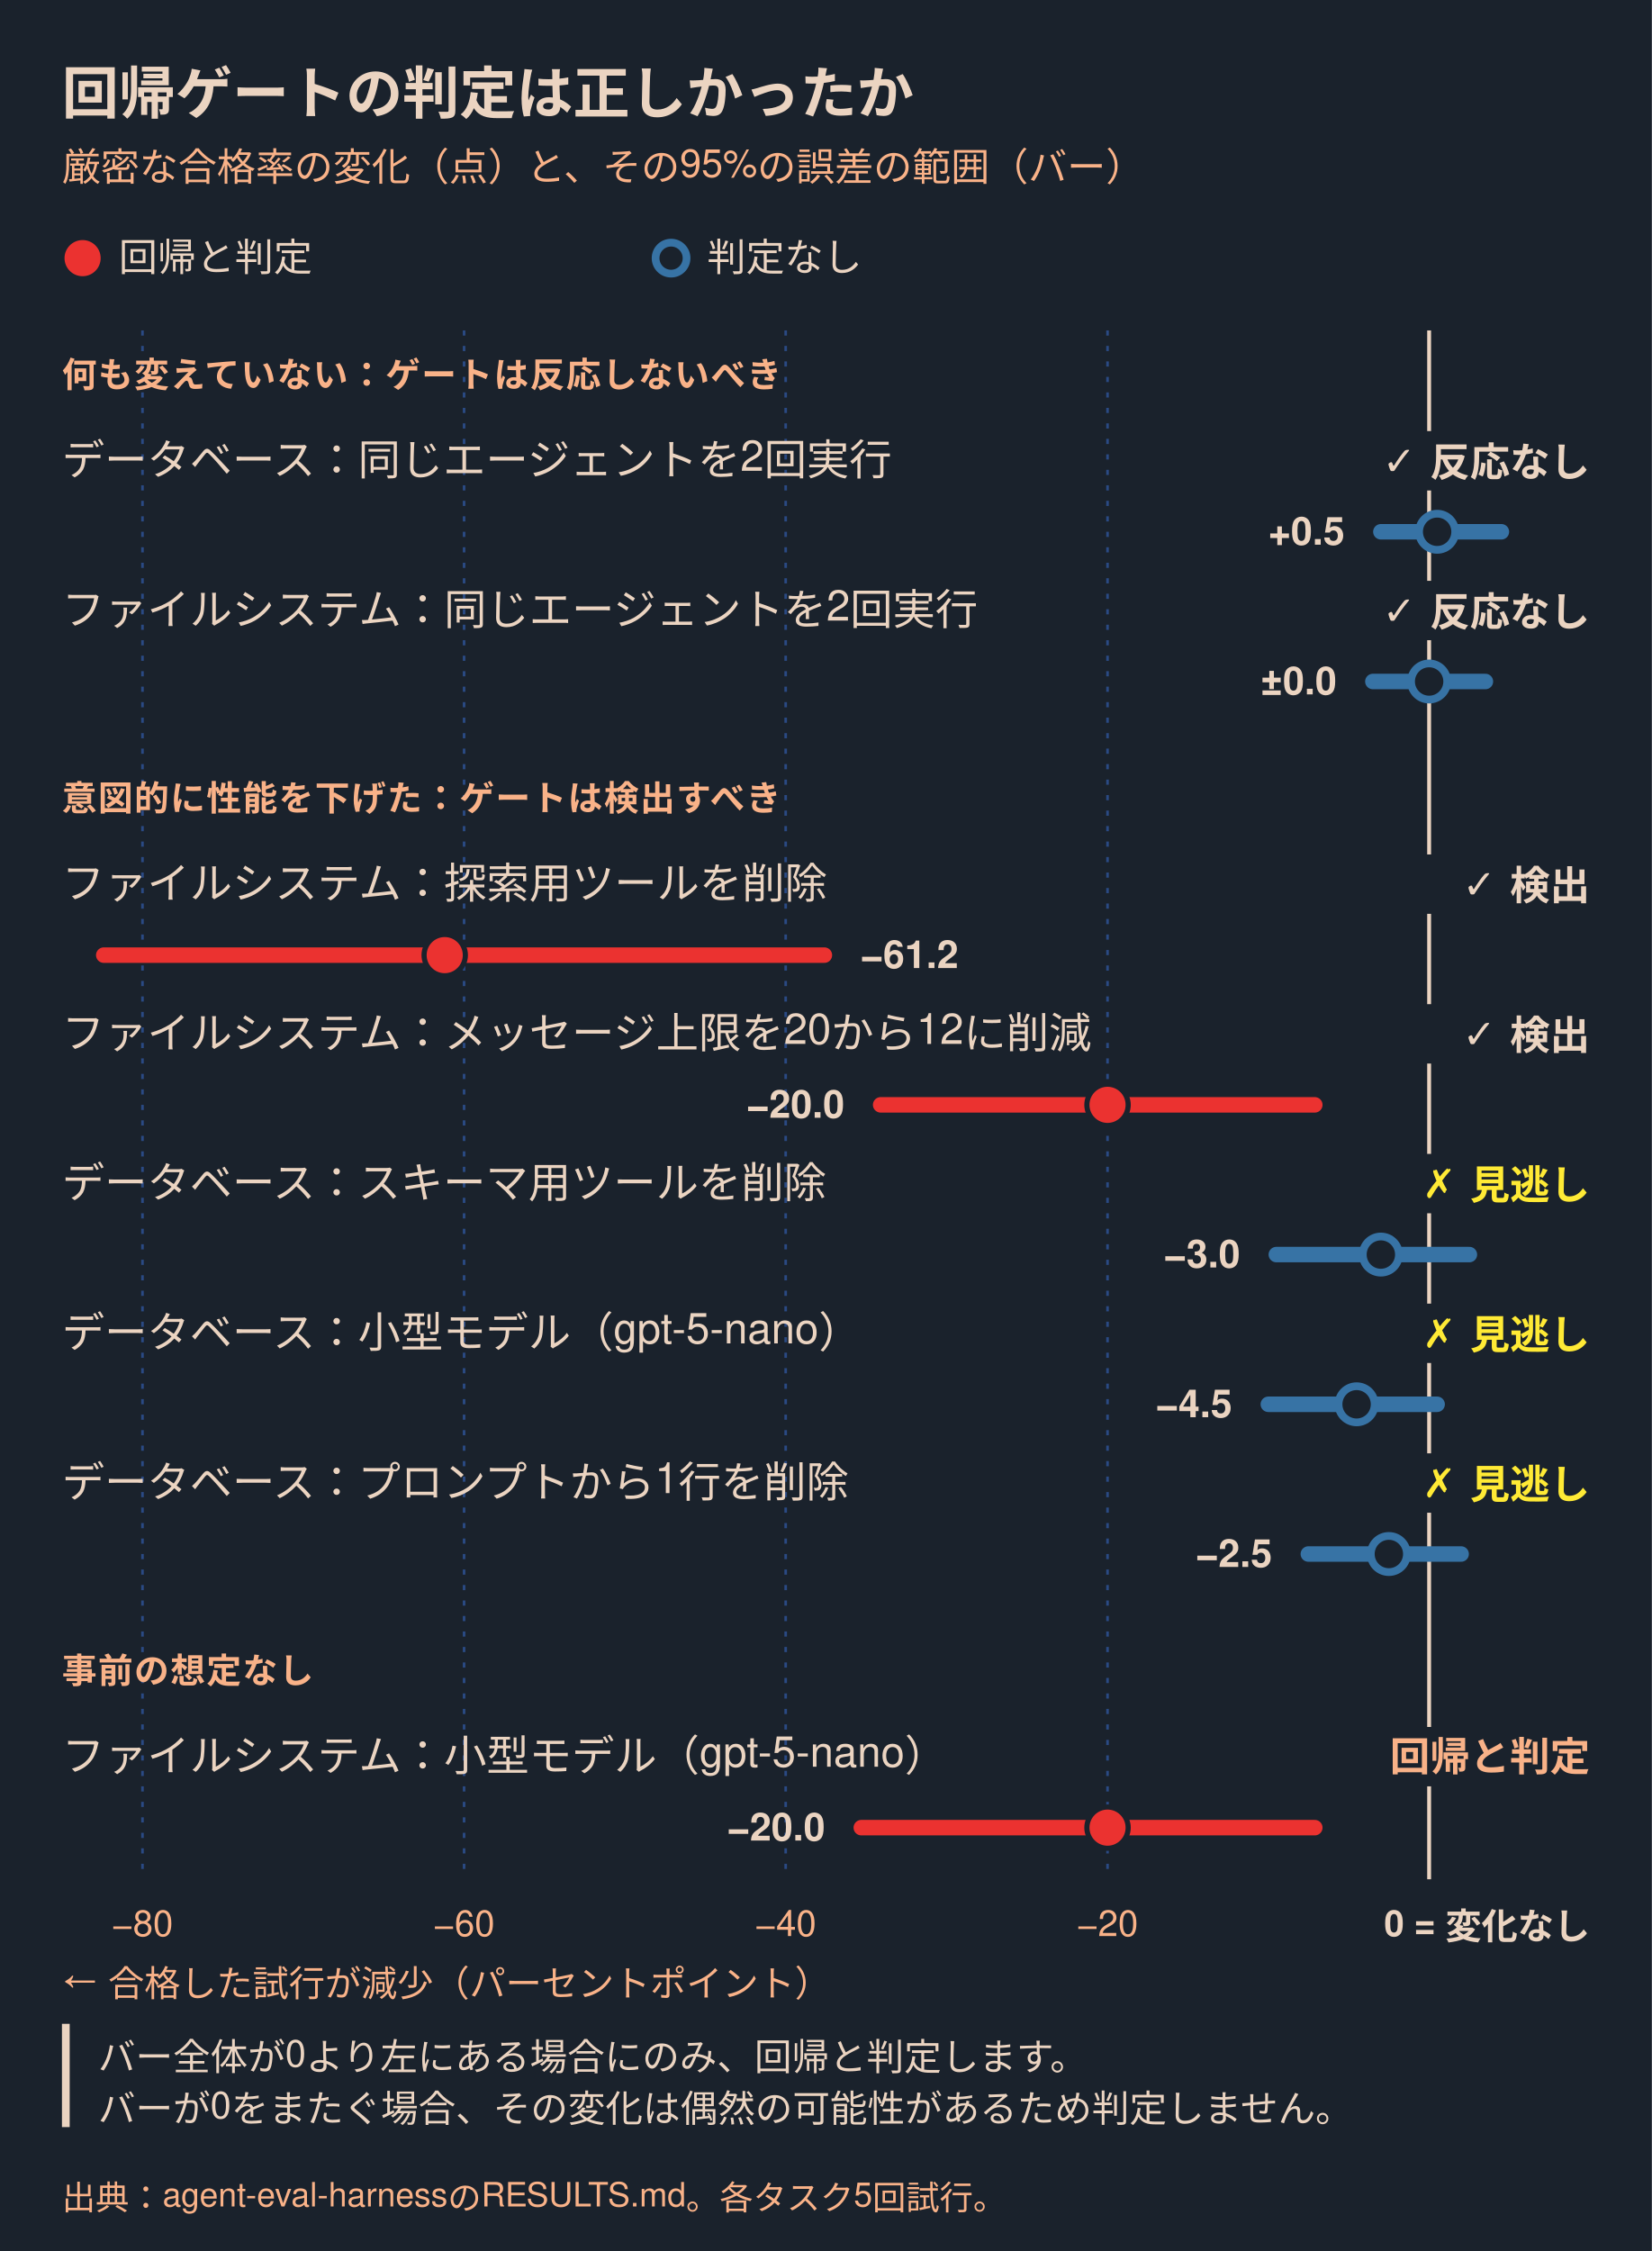
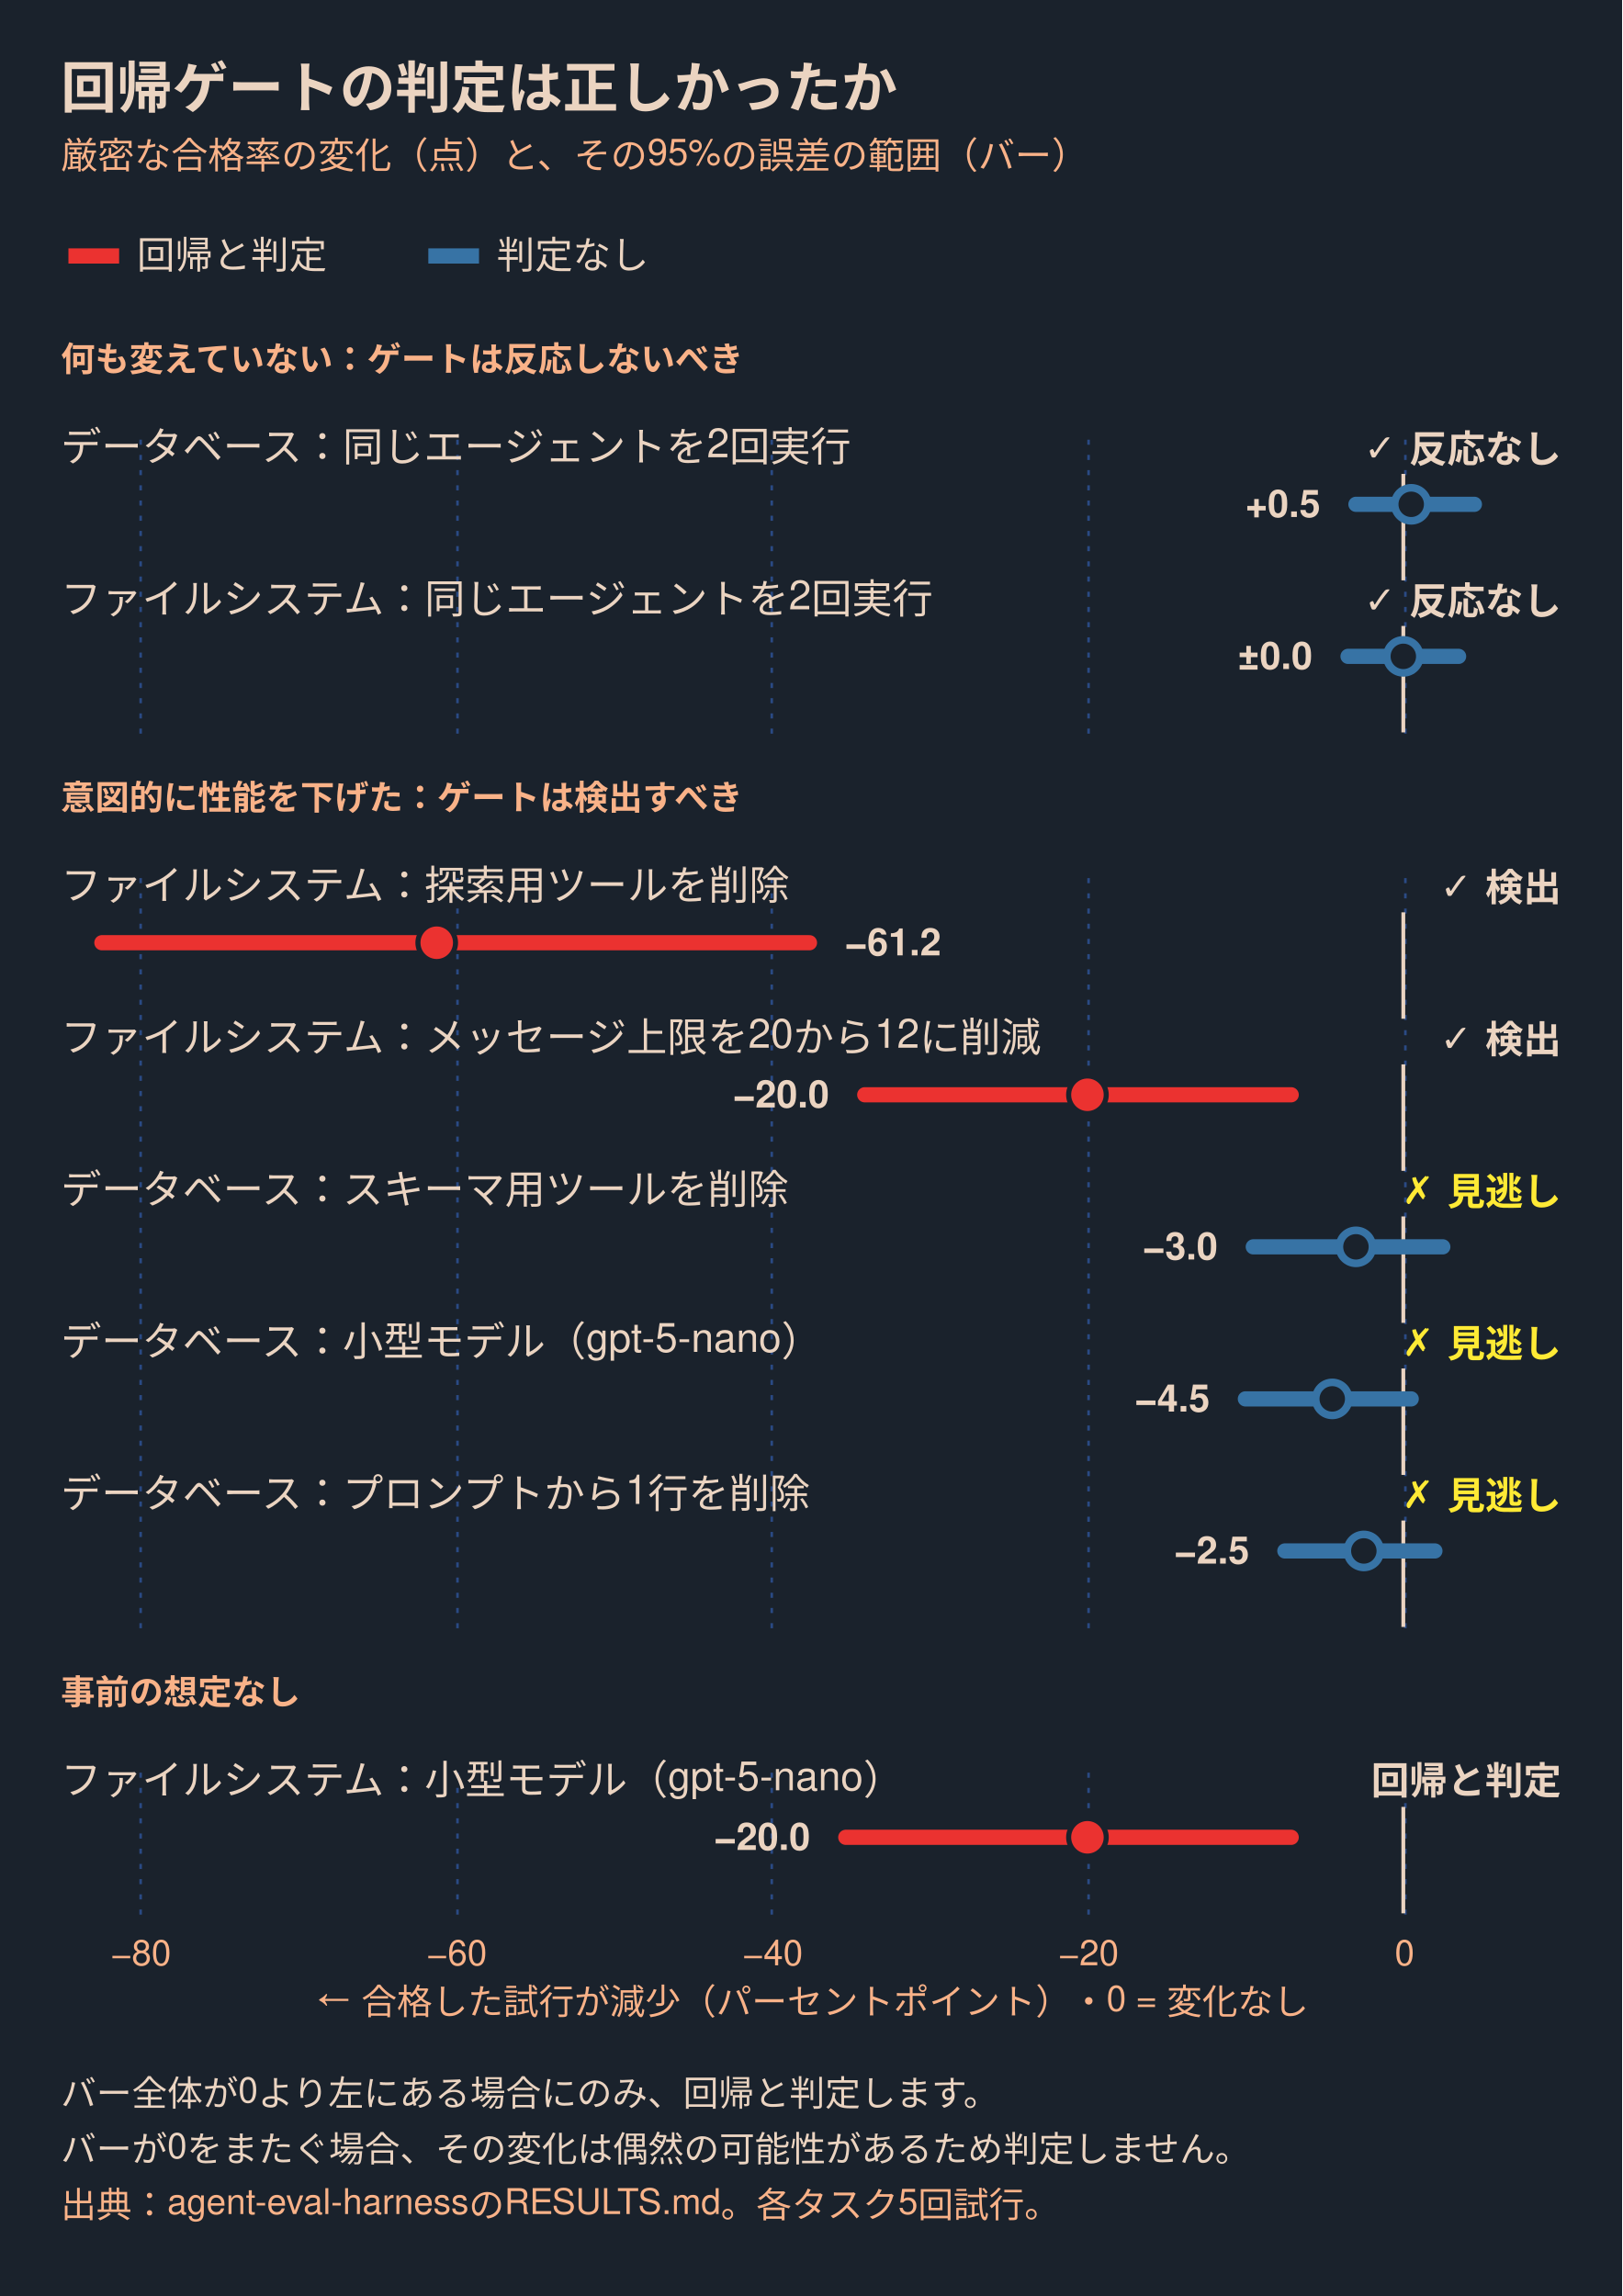
- <svg xmlns="http://www.w3.org/2000/svg" viewBox="0 0 640 872" width="640" height="872">
-   <rect width="640" height="872" fill="#1a222c" />
-   <g font-family="'Helvetica Neue', Helvetica, Arial, 'Hiragino Kaku Gothic ProN', 'Hiragino Sans', 'Noto Sans JP', 'Yu Gothic', Meiryo, sans-serif">
-     <text x="24" y="44" font-size="22" font-weight="700" fill="#ebd4c1">回帰ゲートの判定は正しかったか</text>
-     <text x="24" y="70" font-size="15" fill="#f9b288">厳密な合格率の変化（点）と、その95%の誤差の範囲（バー）</text>
-     <circle cx="32" cy="100" r="7" fill="#eb3230" />
-     <text x="46" y="105" font-size="15" fill="#ebd4c1">回帰と判定</text>
-     <circle cx="260" cy="100" r="6" fill="#1a222c" stroke="#3773a5" stroke-width="3" />
-     <text x="274" y="105" font-size="15" fill="#ebd4c1">判定なし</text>
-     <line x1="55.2" y1="128" x2="55.2" y2="728" stroke="#2a4a84" stroke-width="1" stroke-dasharray="2 4" />
-     <text x="55.2" y="750" font-size="14" text-anchor="middle" fill="#f9b288">−80</text>
-     <line x1="179.8" y1="128" x2="179.8" y2="728" stroke="#2a4a84" stroke-width="1" stroke-dasharray="2 4" />
-     <text x="179.8" y="750" font-size="14" text-anchor="middle" fill="#f9b288">−60</text>
-     <line x1="304.4" y1="128" x2="304.4" y2="728" stroke="#2a4a84" stroke-width="1" stroke-dasharray="2 4" />
-     <text x="304.4" y="750" font-size="14" text-anchor="middle" fill="#f9b288">−40</text>
-     <line x1="429.1" y1="128" x2="429.1" y2="728" stroke="#2a4a84" stroke-width="1" stroke-dasharray="2 4" />
-     <text x="429.1" y="750" font-size="14" text-anchor="middle" fill="#f9b288">−20</text>
-     <line x1="553.7" y1="128" x2="553.7" y2="728" stroke="#ebd4c1" stroke-width="1.5" />
-     <text x="616" y="750" font-size="14" font-weight="700" text-anchor="end" fill="#ebd4c1">0 = 変化なし</text>
-     <text x="24" y="150" font-size="13.5" font-weight="700" letter-spacing="0.5" fill="#f9b288">何も変えていない：ゲートは反応しないべき</text>
-     <text x="24" y="184" font-size="16.5" fill="#ebd4c1">データベース：同じエージェントを2回実行</text>
-     <rect x="480" y="167" width="140" height="23" fill="#1a222c" />
-     <text x="616" y="184" font-size="15.5" font-weight="700" text-anchor="end" fill="#ebd4c1">✓ 反応なし</text>
-     <line x1="535.0" y1="206" x2="581.7" y2="206" stroke="#3773a5" stroke-width="6" stroke-linecap="round" />
-     <circle cx="556.8" cy="206" r="7" fill="#1a222c" stroke="#3773a5" stroke-width="3" />
-     <text x="521.0" y="211" font-size="15" font-weight="700" text-anchor="end" fill="#ebd4c1">+0.5</text>
-     <text x="24" y="242" font-size="16.5" fill="#ebd4c1">ファイルシステム：同じエージェントを2回実行</text>
-     <rect x="480" y="225" width="140" height="23" fill="#1a222c" />
-     <text x="616" y="242" font-size="15.5" font-weight="700" text-anchor="end" fill="#ebd4c1">✓ 反応なし</text>
-     <line x1="531.9" y1="264" x2="575.5" y2="264" stroke="#3773a5" stroke-width="6" stroke-linecap="round" />
-     <circle cx="553.7" cy="264" r="7" fill="#1a222c" stroke="#3773a5" stroke-width="3" />
-     <text x="517.9" y="269" font-size="15" font-weight="700" text-anchor="end" fill="#ebd4c1">±0.0</text>
-     <text x="24" y="314" font-size="13.5" font-weight="700" letter-spacing="0.5" fill="#f9b288">意図的に性能を下げた：ゲートは検出すべき</text>
-     <text x="24" y="348" font-size="16.5" fill="#ebd4c1">ファイルシステム：探索用ツールを削除</text>
-     <rect x="480" y="331" width="140" height="23" fill="#1a222c" />
-     <text x="616" y="348" font-size="15.5" font-weight="700" text-anchor="end" fill="#ebd4c1">✓ 検出</text>
-     <line x1="40.2" y1="370" x2="319.4" y2="370" stroke="#eb3230" stroke-width="6" stroke-linecap="round" />
-     <circle cx="172.3" cy="370" r="8" fill="#eb3230" stroke="#1a222c" stroke-width="2" />
-     <text x="333.4" y="375" font-size="15" font-weight="700" text-anchor="start" fill="#ebd4c1">−61.2</text>
-     <text x="24" y="406" font-size="16.5" fill="#ebd4c1">ファイルシステム：メッセージ上限を20から12に削減</text>
-     <rect x="480" y="389" width="140" height="23" fill="#1a222c" />
-     <text x="616" y="406" font-size="15.5" font-weight="700" text-anchor="end" fill="#ebd4c1">✓ 検出</text>
-     <line x1="341.2" y1="428" x2="509.4" y2="428" stroke="#eb3230" stroke-width="6" stroke-linecap="round" />
-     <circle cx="429.1" cy="428" r="8" fill="#eb3230" stroke="#1a222c" stroke-width="2" />
-     <text x="327.2" y="433" font-size="15" font-weight="700" text-anchor="end" fill="#ebd4c1">−20.0</text>
-     <text x="24" y="464" font-size="16.5" fill="#ebd4c1">データベース：スキーマ用ツールを削除</text>
-     <rect x="480" y="447" width="140" height="23" fill="#1a222c" />
-     <text x="616" y="464" font-size="15.5" font-weight="700" text-anchor="end" fill="#ffea35">✗ 見逃し</text>
-     <line x1="494.5" y1="486" x2="569.3" y2="486" stroke="#3773a5" stroke-width="6" stroke-linecap="round" />
-     <circle cx="535.0" cy="486" r="7" fill="#1a222c" stroke="#3773a5" stroke-width="3" />
-     <text x="480.5" y="491" font-size="15" font-weight="700" text-anchor="end" fill="#ebd4c1">−3.0</text>
-     <text x="24" y="522" font-size="16.5" fill="#ebd4c1">データベース：小型モデル（gpt-5-nano）</text>
-     <rect x="480" y="505" width="140" height="23" fill="#1a222c" />
-     <text x="616" y="522" font-size="15.5" font-weight="700" text-anchor="end" fill="#ffea35">✗ 見逃し</text>
-     <line x1="491.4" y1="544" x2="556.8" y2="544" stroke="#3773a5" stroke-width="6" stroke-linecap="round" />
-     <circle cx="525.6" cy="544" r="7" fill="#1a222c" stroke="#3773a5" stroke-width="3" />
-     <text x="477.4" y="549" font-size="15" font-weight="700" text-anchor="end" fill="#ebd4c1">−4.5</text>
-     <text x="24" y="580" font-size="16.5" fill="#ebd4c1">データベース：プロンプトから1行を削除</text>
-     <rect x="480" y="563" width="140" height="23" fill="#1a222c" />
-     <text x="616" y="580" font-size="15.5" font-weight="700" text-anchor="end" fill="#ffea35">✗ 見逃し</text>
-     <line x1="506.9" y1="602" x2="566.1" y2="602" stroke="#3773a5" stroke-width="6" stroke-linecap="round" />
-     <circle cx="538.1" cy="602" r="7" fill="#1a222c" stroke="#3773a5" stroke-width="3" />
-     <text x="492.9" y="607" font-size="15" font-weight="700" text-anchor="end" fill="#ebd4c1">−2.5</text>
-     <text x="24" y="652" font-size="13.5" font-weight="700" letter-spacing="0.5" fill="#f9b288">事前の想定なし</text>
-     <text x="24" y="686" font-size="16.5" fill="#ebd4c1">ファイルシステム：小型モデル（gpt-5-nano）</text>
-     <rect x="480" y="669" width="140" height="23" fill="#1a222c" />
-     <text x="616" y="686" font-size="15.5" font-weight="700" text-anchor="end" fill="#f9b288">回帰と判定</text>
-     <line x1="333.7" y1="708" x2="509.4" y2="708" stroke="#eb3230" stroke-width="6" stroke-linecap="round" />
-     <circle cx="429.1" cy="708" r="8" fill="#eb3230" stroke="#1a222c" stroke-width="2" />
-     <text x="319.7" y="713" font-size="15" font-weight="700" text-anchor="end" fill="#ebd4c1">−20.0</text>
-     <text x="24" y="772" font-size="14" fill="#f9b288">← 合格した試行が減少（パーセントポイント）</text>
-     <rect x="24" y="784" width="3" height="40" fill="#ebd4c1" />
-     <text x="38" y="802" font-size="14.5" fill="#ebd4c1">バー全体が0より左にある場合にのみ、回帰と判定します。</text>
-     <text x="38" y="822" font-size="14.5" fill="#ebd4c1">バーが0をまたぐ場合、その変化は偶然の可能性があるため判定しません。</text>
-     <text x="24" y="856" font-size="13" fill="#f9b288">出典：agent-eval-harnessのRESULTS.md。各タスク5回試行。</text>
+ <svg xmlns="http://www.w3.org/2000/svg" version="1.1" class="marks" width="640" height="906" viewBox="0 0 640 906">
+   <rect width="640" height="906" fill="#1a222c" />
+   <g fill="none" stroke-miterlimit="4" transform="translate(24,169)">
+     <g class="mark-group role-frame root" role="graphics-object" aria-roledescription="group mark container">
+       <g transform="translate(0,0)">
+         <path class="background" aria-hidden="true" d="M0,0h0v0h0Z" />
+         <g>
+           <g class="mark-group role-scope concat_0_group" role="graphics-object" aria-roledescription="group mark container">
+             <g transform="translate(0,0)">
+               <path class="background" aria-hidden="true" d="M0,0h0v0h0Z" />
+               <g>
+                 <g class="mark-group role-column-footer concat_0_column_footer" role="graphics-object" aria-roledescription="group mark container">
+                   <g transform="translate(0,587)">
+                     <path class="background" aria-hidden="true" d="M0,0h592v0h-592Z" />
+                     <g>
+                       <g class="mark-group role-axis" role="graphics-symbol" aria-roledescription="axis" aria-label="X-axis titled '← 合格した試行が減少（パーセントポイント）・0 = 変化なし' for a linear scale with values from −85 to 10">
+                         <g transform="translate(0.5,0.5)">
+                           <path class="background" aria-hidden="true" d="M0,0h0v0h0Z" pointer-events="none" />
+                           <g>
+                             <g class="mark-text role-axis-label" pointer-events="none">
+                               <text text-anchor="middle" transform="translate(31.15789,19)" font-family="'Helvetica Neue', Helvetica, Arial, 'Hiragino Kaku Gothic ProN', 'Hiragino Sans', 'Noto Sans JP', 'Yu Gothic', Meiryo, sans-serif" font-size="14px" fill="#f9b288" opacity="1">−80</text>
+                               <text text-anchor="middle" transform="translate(155.7895,19)" font-family="'Helvetica Neue', Helvetica, Arial, 'Hiragino Kaku Gothic ProN', 'Hiragino Sans', 'Noto Sans JP', 'Yu Gothic', Meiryo, sans-serif" font-size="14px" fill="#f9b288" opacity="1">−60</text>
+                               <text text-anchor="middle" transform="translate(280.4211,19)" font-family="'Helvetica Neue', Helvetica, Arial, 'Hiragino Kaku Gothic ProN', 'Hiragino Sans', 'Noto Sans JP', 'Yu Gothic', Meiryo, sans-serif" font-size="14px" fill="#f9b288" opacity="1">−40</text>
+                               <text text-anchor="middle" transform="translate(405.0526,19)" font-family="'Helvetica Neue', Helvetica, Arial, 'Hiragino Kaku Gothic ProN', 'Hiragino Sans', 'Noto Sans JP', 'Yu Gothic', Meiryo, sans-serif" font-size="14px" fill="#f9b288" opacity="1">−20</text>
+                               <text text-anchor="middle" transform="translate(529.6842,19)" font-family="'Helvetica Neue', Helvetica, Arial, 'Hiragino Kaku Gothic ProN', 'Hiragino Sans', 'Noto Sans JP', 'Yu Gothic', Meiryo, sans-serif" font-size="14px" fill="#f9b288" opacity="1">0</text>
+                             </g>
+                             <g class="mark-text role-axis-title" pointer-events="none">
+                               <text text-anchor="middle" transform="translate(296,37)" font-family="'Helvetica Neue', Helvetica, Arial, 'Hiragino Kaku Gothic ProN', 'Hiragino Sans', 'Noto Sans JP', 'Yu Gothic', Meiryo, sans-serif" font-size="14px" font-weight="normal" fill="#f9b288" opacity="1">← 合格した試行が減少（パーセントポイント）・0 = 変化なし</text>
+                             </g>
+                           </g>
+                           <path class="foreground" aria-hidden="true" d="" pointer-events="none" display="none" />
+                         </g>
+                       </g>
+                     </g>
+                     <path class="foreground" aria-hidden="true" d="" display="none" />
+                   </g>
+                 </g>
+                 <g class="mark-group role-scope concat_0_cell" role="graphics-object" aria-roledescription="group mark container">
+                   <g transform="translate(0,0)">
+                     <path class="background" aria-hidden="true" d="M0,0h592v120h-592Z" />
+                     <g>
+                       <g class="mark-group role-axis" aria-hidden="true">
+                         <g transform="translate(0.5,120.5)">
+                           <path class="background" aria-hidden="true" d="M0,0h0v0h0Z" pointer-events="none" />
+                           <g>
+                             <g class="mark-rule role-axis-grid" pointer-events="none">
+                               <line transform="translate(31,0)" x2="0" y2="-120" stroke="#2a4a84" stroke-width="1" stroke-dasharray="2,4" opacity="1" />
+                               <line transform="translate(156,0)" x2="0" y2="-120" stroke="#2a4a84" stroke-width="1" stroke-dasharray="2,4" opacity="1" />
+                               <line transform="translate(280,0)" x2="0" y2="-120" stroke="#2a4a84" stroke-width="1" stroke-dasharray="2,4" opacity="1" />
+                               <line transform="translate(405,0)" x2="0" y2="-120" stroke="#2a4a84" stroke-width="1" stroke-dasharray="2,4" opacity="1" />
+                               <line transform="translate(530,0)" x2="0" y2="-120" stroke="#2a4a84" stroke-width="1" stroke-dasharray="2,4" opacity="1" />
+                             </g>
+                           </g>
+                           <path class="foreground" aria-hidden="true" d="" pointer-events="none" display="none" />
+                         </g>
+                       </g>
+                       <g class="mark-rule role-mark concat_0_child_layer_0_marks" role="graphics-object" aria-roledescription="rule mark container">
+                         <line aria-label="label: データベース：同じエージェントを2回実行" role="graphics-symbol" aria-roledescription="rule mark" transform="translate(529.6842,18)" x2="0" y2="42" stroke="#ebd4c1" stroke-width="1.5" />
+                         <line aria-label="label: ファイルシステム：同じエージェントを2回実行" role="graphics-symbol" aria-roledescription="rule mark" transform="translate(529.6842,78)" x2="0" y2="42" stroke="#ebd4c1" stroke-width="1.5" />
+                       </g>
+                       <g class="mark-rule role-mark concat_0_child_layer_1_marks" role="graphics-object" aria-roledescription="rule mark container">
+                         <line aria-label="lo: −3; label: データベース：同じエージェントを2回実行; hi: 4.5; gate: 判定なし" role="graphics-symbol" aria-roledescription="rule mark" transform="translate(510.9895,30)" x2="46.737" y2="0" stroke="#3773a5" stroke-width="6" stroke-linecap="round" />
+                         <line aria-label="lo: −3.5; label: ファイルシステム：同じエージェントを2回実行; hi: 3.5; gate: 判定なし" role="graphics-symbol" aria-roledescription="rule mark" transform="translate(507.8737,90)" x2="43.621" y2="0" stroke="#3773a5" stroke-width="6" stroke-linecap="round" />
+                       </g>
+                       <g class="mark-symbol role-mark concat_0_child_layer_2_marks" role="graphics-symbol" aria-roledescription="symbol mark container" />
+                       <g class="mark-symbol role-mark concat_0_child_layer_3_marks" role="graphics-object" aria-roledescription="symbol mark container">
+                         <path aria-label="d: 0.5; label: データベース：同じエージェントを2回実行" role="graphics-symbol" aria-roledescription="point" transform="translate(532.8,30)" d="M6.519,0A6.519,6.519,0,1,1,-6.519,0A6.519,6.519,0,1,1,6.519,0" fill="#1a222c" stroke="#3773a5" stroke-width="3" opacity="1" />
+                         <path aria-label="d: 0; label: ファイルシステム：同じエージェントを2回実行" role="graphics-symbol" aria-roledescription="point" transform="translate(529.6842,90)" d="M6.519,0A6.519,6.519,0,1,1,-6.519,0A6.519,6.519,0,1,1,6.519,0" fill="#1a222c" stroke="#3773a5" stroke-width="3" opacity="1" />
+                       </g>
+                       <g class="mark-text role-mark concat_0_child_layer_4_marks" role="graphics-object" aria-roledescription="text mark container">
+                         <text aria-label="lo: −3; label: データベース：同じエージェントを2回実行; value: +0.5" role="graphics-symbol" aria-roledescription="text mark" text-anchor="end" transform="translate(496.9895,35)" font-family="'Helvetica Neue', Helvetica, Arial, 'Hiragino Kaku Gothic ProN', 'Hiragino Sans', 'Noto Sans JP', 'Yu Gothic', Meiryo, sans-serif" font-size="15px" font-weight="bold" fill="#ebd4c1">+0.5</text>
+                         <text aria-label="lo: −3.5; label: ファイルシステム：同じエージェントを2回実行; value: ±0.0" role="graphics-symbol" aria-roledescription="text mark" text-anchor="end" transform="translate(493.8737,95)" font-family="'Helvetica Neue', Helvetica, Arial, 'Hiragino Kaku Gothic ProN', 'Hiragino Sans', 'Noto Sans JP', 'Yu Gothic', Meiryo, sans-serif" font-size="15px" font-weight="bold" fill="#ebd4c1">±0.0</text>
+                       </g>
+                       <g class="mark-text role-mark concat_0_child_layer_5_marks" role="graphics-object" aria-roledescription="text mark container" />
+                       <g class="mark-text role-mark concat_0_child_layer_6_marks" role="graphics-object" aria-roledescription="text mark container">
+                         <text aria-label="label: データベース：同じエージェントを2回実行" role="graphics-symbol" aria-roledescription="text mark" text-anchor="start" transform="translate(0,13)" font-family="'Helvetica Neue', Helvetica, Arial, 'Hiragino Kaku Gothic ProN', 'Hiragino Sans', 'Noto Sans JP', 'Yu Gothic', Meiryo, sans-serif" font-size="16px" fill="#ebd4c1">データベース：同じエージェントを2回実行</text>
+                         <text aria-label="label: ファイルシステム：同じエージェントを2回実行" role="graphics-symbol" aria-roledescription="text mark" text-anchor="start" transform="translate(0,73)" font-family="'Helvetica Neue', Helvetica, Arial, 'Hiragino Kaku Gothic ProN', 'Hiragino Sans', 'Noto Sans JP', 'Yu Gothic', Meiryo, sans-serif" font-size="16px" fill="#ebd4c1">ファイルシステム：同じエージェントを2回実行</text>
+                       </g>
+                       <g class="mark-text role-mark concat_0_child_layer_7_marks" role="graphics-object" aria-roledescription="text mark container">
+                         <text aria-label="label: データベース：同じエージェントを2回実行; outcome: ✓ 反応なし" role="graphics-symbol" aria-roledescription="text mark" text-anchor="end" transform="translate(592,13)" font-family="'Helvetica Neue', Helvetica, Arial, 'Hiragino Kaku Gothic ProN', 'Hiragino Sans', 'Noto Sans JP', 'Yu Gothic', Meiryo, sans-serif" font-size="15px" font-weight="bold" fill="#ebd4c1">✓ 反応なし</text>
+                         <text aria-label="label: ファイルシステム：同じエージェントを2回実行; outcome: ✓ 反応なし" role="graphics-symbol" aria-roledescription="text mark" text-anchor="end" transform="translate(592,73)" font-family="'Helvetica Neue', Helvetica, Arial, 'Hiragino Kaku Gothic ProN', 'Hiragino Sans', 'Noto Sans JP', 'Yu Gothic', Meiryo, sans-serif" font-size="15px" font-weight="bold" fill="#ebd4c1">✓ 反応なし</text>
+                       </g>
+                       <g class="mark-group role-title">
+                         <g transform="translate(0,-19.5)">
+                           <path class="background" aria-hidden="true" d="M0,0h0v0h0Z" pointer-events="none" />
+                           <g>
+                             <g class="mark-text role-title-text" role="graphics-symbol" aria-roledescription="title" aria-label="Title text '何も変えていない：ゲートは反応しないべき'" pointer-events="none">
+                               <text text-anchor="start" transform="translate(0,-3)" font-family="'Helvetica Neue', Helvetica, Arial, 'Hiragino Kaku Gothic ProN', 'Hiragino Sans', 'Noto Sans JP', 'Yu Gothic', Meiryo, sans-serif" font-size="13.5px" font-weight="bold" fill="#f9b288" opacity="1">何も変えていない：ゲートは反応しないべき</text>
+                             </g>
+                           </g>
+                           <path class="foreground" aria-hidden="true" d="" pointer-events="none" display="none" />
+                         </g>
+                       </g>
+                     </g>
+                     <path class="foreground" aria-hidden="true" d="" display="none" />
+                   </g>
+                   <g transform="translate(0,173)">
+                     <path class="background" aria-hidden="true" d="M0,0h592v300h-592Z" />
+                     <g>
+                       <g class="mark-group role-axis" aria-hidden="true">
+                         <g transform="translate(0.5,300.5)">
+                           <path class="background" aria-hidden="true" d="M0,0h0v0h0Z" pointer-events="none" />
+                           <g>
+                             <g class="mark-rule role-axis-grid" pointer-events="none">
+                               <line transform="translate(31,0)" x2="0" y2="-300" stroke="#2a4a84" stroke-width="1" stroke-dasharray="2,4" opacity="1" />
+                               <line transform="translate(156,0)" x2="0" y2="-300" stroke="#2a4a84" stroke-width="1" stroke-dasharray="2,4" opacity="1" />
+                               <line transform="translate(280,0)" x2="0" y2="-300" stroke="#2a4a84" stroke-width="1" stroke-dasharray="2,4" opacity="1" />
+                               <line transform="translate(405,0)" x2="0" y2="-300" stroke="#2a4a84" stroke-width="1" stroke-dasharray="2,4" opacity="1" />
+                               <line transform="translate(530,0)" x2="0" y2="-300" stroke="#2a4a84" stroke-width="1" stroke-dasharray="2,4" opacity="1" />
+                             </g>
+                           </g>
+                           <path class="foreground" aria-hidden="true" d="" pointer-events="none" display="none" />
+                         </g>
+                       </g>
+                       <g class="mark-rule role-mark concat_0_child_layer_0_marks" role="graphics-object" aria-roledescription="rule mark container">
+                         <line aria-label="label: ファイルシステム：探索用ツールを削除" role="graphics-symbol" aria-roledescription="rule mark" transform="translate(529.6842,18)" x2="0" y2="42" stroke="#ebd4c1" stroke-width="1.5" />
+                         <line aria-label="label: ファイルシステム：メッセージ上限を20から12に削減" role="graphics-symbol" aria-roledescription="rule mark" transform="translate(529.6842,78)" x2="0" y2="42" stroke="#ebd4c1" stroke-width="1.5" />
+                         <line aria-label="label: データベース：スキーマ用ツールを削除" role="graphics-symbol" aria-roledescription="rule mark" transform="translate(529.6842,138)" x2="0" y2="42" stroke="#ebd4c1" stroke-width="1.5" />
+                         <line aria-label="label: データベース：小型モデル（gpt-5-nano）" role="graphics-symbol" aria-roledescription="rule mark" transform="translate(529.6842,198)" x2="0" y2="42" stroke="#ebd4c1" stroke-width="1.5" />
+                         <line aria-label="label: データベース：プロンプトから1行を削除" role="graphics-symbol" aria-roledescription="rule mark" transform="translate(529.6842,258)" x2="0" y2="42" stroke="#ebd4c1" stroke-width="1.5" />
+                       </g>
+                       <g class="mark-rule role-mark concat_0_child_layer_1_marks" role="graphics-object" aria-roledescription="rule mark container">
+                         <line aria-label="lo: −82.4; label: ファイルシステム：探索用ツールを削除; hi: −37.6; gate: 回帰と判定" role="graphics-symbol" aria-roledescription="rule mark" transform="translate(16.20211,30)" x2="279.175" y2="0" stroke="#eb3230" stroke-width="6" stroke-linecap="round" />
+                         <line aria-label="lo: −34.1; label: ファイルシステム：メッセージ上限を20から12に削減; hi: −7.1; gate: 回帰と判定" role="graphics-symbol" aria-roledescription="rule mark" transform="translate(317.1874,90)" x2="168.253" y2="0" stroke="#eb3230" stroke-width="6" stroke-linecap="round" />
+                         <line aria-label="lo: −9.5; label: データベース：スキーマ用ツールを削除; hi: 2.5; gate: 判定なし" role="graphics-symbol" aria-roledescription="rule mark" transform="translate(470.4842,150)" x2="74.779" y2="0" stroke="#3773a5" stroke-width="6" stroke-linecap="round" />
+                         <line aria-label="lo: −10; label: データベース：小型モデル（gpt-5-nano）; hi: 0.5; gate: 判定なし" role="graphics-symbol" aria-roledescription="rule mark" transform="translate(467.3684,210)" x2="65.432" y2="0" stroke="#3773a5" stroke-width="6" stroke-linecap="round" />
+                         <line aria-label="lo: −7.5; label: データベース：プロンプトから1行を削除; hi: 2; gate: 判定なし" role="graphics-symbol" aria-roledescription="rule mark" transform="translate(482.9474,270)" x2="59.2" y2="0" stroke="#3773a5" stroke-width="6" stroke-linecap="round" />
+                       </g>
+                       <g class="mark-symbol role-mark concat_0_child_layer_2_marks" role="graphics-object" aria-roledescription="symbol mark container">
+                         <path aria-label="d: −61.2; label: ファイルシステム：探索用ツールを削除" role="graphics-symbol" aria-roledescription="point" transform="translate(148.3116,30)" d="M7.416,0A7.416,7.416,0,1,1,-7.416,0A7.416,7.416,0,1,1,7.416,0" fill="#eb3230" stroke="#1a222c" stroke-width="2" opacity="1" />
+                         <path aria-label="d: −20; label: ファイルシステム：メッセージ上限を20から12に削減" role="graphics-symbol" aria-roledescription="point" transform="translate(405.0526,90)" d="M7.416,0A7.416,7.416,0,1,1,-7.416,0A7.416,7.416,0,1,1,7.416,0" fill="#eb3230" stroke="#1a222c" stroke-width="2" opacity="1" />
+                       </g>
+                       <g class="mark-symbol role-mark concat_0_child_layer_3_marks" role="graphics-object" aria-roledescription="symbol mark container">
+                         <path aria-label="d: −3; label: データベース：スキーマ用ツールを削除" role="graphics-symbol" aria-roledescription="point" transform="translate(510.9895,150)" d="M6.519,0A6.519,6.519,0,1,1,-6.519,0A6.519,6.519,0,1,1,6.519,0" fill="#1a222c" stroke="#3773a5" stroke-width="3" opacity="1" />
+                         <path aria-label="d: −4.5; label: データベース：小型モデル（gpt-5-nano）" role="graphics-symbol" aria-roledescription="point" transform="translate(501.6421,210)" d="M6.519,0A6.519,6.519,0,1,1,-6.519,0A6.519,6.519,0,1,1,6.519,0" fill="#1a222c" stroke="#3773a5" stroke-width="3" opacity="1" />
+                         <path aria-label="d: −2.5; label: データベース：プロンプトから1行を削除" role="graphics-symbol" aria-roledescription="point" transform="translate(514.1053,270)" d="M6.519,0A6.519,6.519,0,1,1,-6.519,0A6.519,6.519,0,1,1,6.519,0" fill="#1a222c" stroke="#3773a5" stroke-width="3" opacity="1" />
+                       </g>
+                       <g class="mark-text role-mark concat_0_child_layer_4_marks" role="graphics-object" aria-roledescription="text mark container">
+                         <text aria-label="lo: −34.1; label: ファイルシステム：メッセージ上限を20から12に削減; value: −20.0" role="graphics-symbol" aria-roledescription="text mark" text-anchor="end" transform="translate(303.1874,95)" font-family="'Helvetica Neue', Helvetica, Arial, 'Hiragino Kaku Gothic ProN', 'Hiragino Sans', 'Noto Sans JP', 'Yu Gothic', Meiryo, sans-serif" font-size="15px" font-weight="bold" fill="#ebd4c1">−20.0</text>
+                         <text aria-label="lo: −9.5; label: データベース：スキーマ用ツールを削除; value: −3.0" role="graphics-symbol" aria-roledescription="text mark" text-anchor="end" transform="translate(456.4842,155)" font-family="'Helvetica Neue', Helvetica, Arial, 'Hiragino Kaku Gothic ProN', 'Hiragino Sans', 'Noto Sans JP', 'Yu Gothic', Meiryo, sans-serif" font-size="15px" font-weight="bold" fill="#ebd4c1">−3.0</text>
+                         <text aria-label="lo: −10; label: データベース：小型モデル（gpt-5-nano）; value: −4.5" role="graphics-symbol" aria-roledescription="text mark" text-anchor="end" transform="translate(453.3684,215)" font-family="'Helvetica Neue', Helvetica, Arial, 'Hiragino Kaku Gothic ProN', 'Hiragino Sans', 'Noto Sans JP', 'Yu Gothic', Meiryo, sans-serif" font-size="15px" font-weight="bold" fill="#ebd4c1">−4.5</text>
+                         <text aria-label="lo: −7.5; label: データベース：プロンプトから1行を削除; value: −2.5" role="graphics-symbol" aria-roledescription="text mark" text-anchor="end" transform="translate(468.9474,275)" font-family="'Helvetica Neue', Helvetica, Arial, 'Hiragino Kaku Gothic ProN', 'Hiragino Sans', 'Noto Sans JP', 'Yu Gothic', Meiryo, sans-serif" font-size="15px" font-weight="bold" fill="#ebd4c1">−2.5</text>
+                       </g>
+                       <g class="mark-text role-mark concat_0_child_layer_5_marks" role="graphics-object" aria-roledescription="text mark container">
+                         <text aria-label="hi: −37.6; label: ファイルシステム：探索用ツールを削除; value: −61.2" role="graphics-symbol" aria-roledescription="text mark" text-anchor="start" transform="translate(309.3768,35)" font-family="'Helvetica Neue', Helvetica, Arial, 'Hiragino Kaku Gothic ProN', 'Hiragino Sans', 'Noto Sans JP', 'Yu Gothic', Meiryo, sans-serif" font-size="15px" font-weight="bold" fill="#ebd4c1">−61.2</text>
+                       </g>
+                       <g class="mark-text role-mark concat_0_child_layer_6_marks" role="graphics-object" aria-roledescription="text mark container">
+                         <text aria-label="label: ファイルシステム：探索用ツールを削除" role="graphics-symbol" aria-roledescription="text mark" text-anchor="start" transform="translate(0,13)" font-family="'Helvetica Neue', Helvetica, Arial, 'Hiragino Kaku Gothic ProN', 'Hiragino Sans', 'Noto Sans JP', 'Yu Gothic', Meiryo, sans-serif" font-size="16px" fill="#ebd4c1">ファイルシステム：探索用ツールを削除</text>
+                         <text aria-label="label: ファイルシステム：メッセージ上限を20から12に削減" role="graphics-symbol" aria-roledescription="text mark" text-anchor="start" transform="translate(0,73)" font-family="'Helvetica Neue', Helvetica, Arial, 'Hiragino Kaku Gothic ProN', 'Hiragino Sans', 'Noto Sans JP', 'Yu Gothic', Meiryo, sans-serif" font-size="16px" fill="#ebd4c1">ファイルシステム：メッセージ上限を20から12に削減</text>
+                         <text aria-label="label: データベース：スキーマ用ツールを削除" role="graphics-symbol" aria-roledescription="text mark" text-anchor="start" transform="translate(0,133)" font-family="'Helvetica Neue', Helvetica, Arial, 'Hiragino Kaku Gothic ProN', 'Hiragino Sans', 'Noto Sans JP', 'Yu Gothic', Meiryo, sans-serif" font-size="16px" fill="#ebd4c1">データベース：スキーマ用ツールを削除</text>
+                         <text aria-label="label: データベース：小型モデル（gpt-5-nano）" role="graphics-symbol" aria-roledescription="text mark" text-anchor="start" transform="translate(0,193)" font-family="'Helvetica Neue', Helvetica, Arial, 'Hiragino Kaku Gothic ProN', 'Hiragino Sans', 'Noto Sans JP', 'Yu Gothic', Meiryo, sans-serif" font-size="16px" fill="#ebd4c1">データベース：小型モデル（gpt-5-nano）</text>
+                         <text aria-label="label: データベース：プロンプトから1行を削除" role="graphics-symbol" aria-roledescription="text mark" text-anchor="start" transform="translate(0,253)" font-family="'Helvetica Neue', Helvetica, Arial, 'Hiragino Kaku Gothic ProN', 'Hiragino Sans', 'Noto Sans JP', 'Yu Gothic', Meiryo, sans-serif" font-size="16px" fill="#ebd4c1">データベース：プロンプトから1行を削除</text>
+                       </g>
+                       <g class="mark-text role-mark concat_0_child_layer_7_marks" role="graphics-object" aria-roledescription="text mark container">
+                         <text aria-label="label: ファイルシステム：探索用ツールを削除; outcome: ✓ 検出" role="graphics-symbol" aria-roledescription="text mark" text-anchor="end" transform="translate(592,13)" font-family="'Helvetica Neue', Helvetica, Arial, 'Hiragino Kaku Gothic ProN', 'Hiragino Sans', 'Noto Sans JP', 'Yu Gothic', Meiryo, sans-serif" font-size="15px" font-weight="bold" fill="#ebd4c1">✓ 検出</text>
+                         <text aria-label="label: ファイルシステム：メッセージ上限を20から12に削減; outcome: ✓ 検出" role="graphics-symbol" aria-roledescription="text mark" text-anchor="end" transform="translate(592,73)" font-family="'Helvetica Neue', Helvetica, Arial, 'Hiragino Kaku Gothic ProN', 'Hiragino Sans', 'Noto Sans JP', 'Yu Gothic', Meiryo, sans-serif" font-size="15px" font-weight="bold" fill="#ebd4c1">✓ 検出</text>
+                         <text aria-label="label: データベース：スキーマ用ツールを削除; outcome: ✗ 見逃し" role="graphics-symbol" aria-roledescription="text mark" text-anchor="end" transform="translate(592,133)" font-family="'Helvetica Neue', Helvetica, Arial, 'Hiragino Kaku Gothic ProN', 'Hiragino Sans', 'Noto Sans JP', 'Yu Gothic', Meiryo, sans-serif" font-size="15px" font-weight="bold" fill="#ffea35">✗ 見逃し</text>
+                         <text aria-label="label: データベース：小型モデル（gpt-5-nano）; outcome: ✗ 見逃し" role="graphics-symbol" aria-roledescription="text mark" text-anchor="end" transform="translate(592,193)" font-family="'Helvetica Neue', Helvetica, Arial, 'Hiragino Kaku Gothic ProN', 'Hiragino Sans', 'Noto Sans JP', 'Yu Gothic', Meiryo, sans-serif" font-size="15px" font-weight="bold" fill="#ffea35">✗ 見逃し</text>
+                         <text aria-label="label: データベース：プロンプトから1行を削除; outcome: ✗ 見逃し" role="graphics-symbol" aria-roledescription="text mark" text-anchor="end" transform="translate(592,253)" font-family="'Helvetica Neue', Helvetica, Arial, 'Hiragino Kaku Gothic ProN', 'Hiragino Sans', 'Noto Sans JP', 'Yu Gothic', Meiryo, sans-serif" font-size="15px" font-weight="bold" fill="#ffea35">✗ 見逃し</text>
+                       </g>
+                       <g class="mark-group role-title">
+                         <g transform="translate(0,-19.5)">
+                           <path class="background" aria-hidden="true" d="M0,0h0v0h0Z" pointer-events="none" />
+                           <g>
+                             <g class="mark-text role-title-text" role="graphics-symbol" aria-roledescription="title" aria-label="Title text '意図的に性能を下げた：ゲートは検出すべき'" pointer-events="none">
+                               <text text-anchor="start" transform="translate(0,-3)" font-family="'Helvetica Neue', Helvetica, Arial, 'Hiragino Kaku Gothic ProN', 'Hiragino Sans', 'Noto Sans JP', 'Yu Gothic', Meiryo, sans-serif" font-size="13.5px" font-weight="bold" fill="#f9b288" opacity="1">意図的に性能を下げた：ゲートは検出すべき</text>
+                             </g>
+                           </g>
+                           <path class="foreground" aria-hidden="true" d="" pointer-events="none" display="none" />
+                         </g>
+                       </g>
+                     </g>
+                     <path class="foreground" aria-hidden="true" d="" display="none" />
+                   </g>
+                   <g transform="translate(0,526)">
+                     <path class="background" aria-hidden="true" d="M0,0h592v60h-592Z" />
+                     <g>
+                       <g class="mark-group role-axis" aria-hidden="true">
+                         <g transform="translate(0.5,60.5)">
+                           <path class="background" aria-hidden="true" d="M0,0h0v0h0Z" pointer-events="none" />
+                           <g>
+                             <g class="mark-rule role-axis-grid" pointer-events="none">
+                               <line transform="translate(31,0)" x2="0" y2="-60" stroke="#2a4a84" stroke-width="1" stroke-dasharray="2,4" opacity="1" />
+                               <line transform="translate(156,0)" x2="0" y2="-60" stroke="#2a4a84" stroke-width="1" stroke-dasharray="2,4" opacity="1" />
+                               <line transform="translate(280,0)" x2="0" y2="-60" stroke="#2a4a84" stroke-width="1" stroke-dasharray="2,4" opacity="1" />
+                               <line transform="translate(405,0)" x2="0" y2="-60" stroke="#2a4a84" stroke-width="1" stroke-dasharray="2,4" opacity="1" />
+                               <line transform="translate(530,0)" x2="0" y2="-60" stroke="#2a4a84" stroke-width="1" stroke-dasharray="2,4" opacity="1" />
+                             </g>
+                           </g>
+                           <path class="foreground" aria-hidden="true" d="" pointer-events="none" display="none" />
+                         </g>
+                       </g>
+                       <g class="mark-rule role-mark concat_0_child_layer_0_marks" role="graphics-object" aria-roledescription="rule mark container">
+                         <line aria-label="label: ファイルシステム：小型モデル（gpt-5-nano）" role="graphics-symbol" aria-roledescription="rule mark" transform="translate(529.6842,18)" x2="0" y2="42" stroke="#ebd4c1" stroke-width="1.5" />
+                       </g>
+                       <g class="mark-rule role-mark concat_0_child_layer_1_marks" role="graphics-object" aria-roledescription="rule mark container">
+                         <line aria-label="lo: −35.3; label: ファイルシステム：小型モデル（gpt-5-nano）; hi: −7.1; gate: 回帰と判定" role="graphics-symbol" aria-roledescription="rule mark" transform="translate(309.7095,30)" x2="175.731" y2="0" stroke="#eb3230" stroke-width="6" stroke-linecap="round" />
+                       </g>
+                       <g class="mark-symbol role-mark concat_0_child_layer_2_marks" role="graphics-object" aria-roledescription="symbol mark container">
+                         <path aria-label="d: −20; label: ファイルシステム：小型モデル（gpt-5-nano）" role="graphics-symbol" aria-roledescription="point" transform="translate(405.0526,30)" d="M7.416,0A7.416,7.416,0,1,1,-7.416,0A7.416,7.416,0,1,1,7.416,0" fill="#eb3230" stroke="#1a222c" stroke-width="2" opacity="1" />
+                       </g>
+                       <g class="mark-symbol role-mark concat_0_child_layer_3_marks" role="graphics-symbol" aria-roledescription="symbol mark container" />
+                       <g class="mark-text role-mark concat_0_child_layer_4_marks" role="graphics-object" aria-roledescription="text mark container">
+                         <text aria-label="lo: −35.3; label: ファイルシステム：小型モデル（gpt-5-nano）; value: −20.0" role="graphics-symbol" aria-roledescription="text mark" text-anchor="end" transform="translate(295.7095,35)" font-family="'Helvetica Neue', Helvetica, Arial, 'Hiragino Kaku Gothic ProN', 'Hiragino Sans', 'Noto Sans JP', 'Yu Gothic', Meiryo, sans-serif" font-size="15px" font-weight="bold" fill="#ebd4c1">−20.0</text>
+                       </g>
+                       <g class="mark-text role-mark concat_0_child_layer_5_marks" role="graphics-object" aria-roledescription="text mark container" />
+                       <g class="mark-text role-mark concat_0_child_layer_6_marks" role="graphics-object" aria-roledescription="text mark container">
+                         <text aria-label="label: ファイルシステム：小型モデル（gpt-5-nano）" role="graphics-symbol" aria-roledescription="text mark" text-anchor="start" transform="translate(0,13)" font-family="'Helvetica Neue', Helvetica, Arial, 'Hiragino Kaku Gothic ProN', 'Hiragino Sans', 'Noto Sans JP', 'Yu Gothic', Meiryo, sans-serif" font-size="16px" fill="#ebd4c1">ファイルシステム：小型モデル（gpt-5-nano）</text>
+                       </g>
+                       <g class="mark-text role-mark concat_0_child_layer_7_marks" role="graphics-object" aria-roledescription="text mark container">
+                         <text aria-label="label: ファイルシステム：小型モデル（gpt-5-nano）; outcome: 回帰と判定" role="graphics-symbol" aria-roledescription="text mark" text-anchor="end" transform="translate(592,13)" font-family="'Helvetica Neue', Helvetica, Arial, 'Hiragino Kaku Gothic ProN', 'Hiragino Sans', 'Noto Sans JP', 'Yu Gothic', Meiryo, sans-serif" font-size="15px" font-weight="bold" fill="#ebd4c1">回帰と判定</text>
+                       </g>
+                       <g class="mark-group role-title">
+                         <g transform="translate(0,-19.5)">
+                           <path class="background" aria-hidden="true" d="M0,0h0v0h0Z" pointer-events="none" />
+                           <g>
+                             <g class="mark-text role-title-text" role="graphics-symbol" aria-roledescription="title" aria-label="Title text '事前の想定なし'" pointer-events="none">
+                               <text text-anchor="start" transform="translate(0,-3)" font-family="'Helvetica Neue', Helvetica, Arial, 'Hiragino Kaku Gothic ProN', 'Hiragino Sans', 'Noto Sans JP', 'Yu Gothic', Meiryo, sans-serif" font-size="13.5px" font-weight="bold" fill="#f9b288" opacity="1">事前の想定なし</text>
+                             </g>
+                           </g>
+                           <path class="foreground" aria-hidden="true" d="" pointer-events="none" display="none" />
+                         </g>
+                       </g>
+                     </g>
+                     <path class="foreground" aria-hidden="true" d="" display="none" />
+                   </g>
+                 </g>
+                 <g class="mark-group role-legend" role="graphics-symbol" aria-roledescription="legend" aria-label="Symbol legend for stroke color with 2 values: 回帰と判定, 判定なし">
+                   <g transform="translate(0,-81)">
+                     <path class="background" aria-hidden="true" d="M0,0h232v25h-232Z" pointer-events="none" />
+                     <g>
+                       <g class="mark-group role-legend-entry">
+                         <g transform="translate(0,0)">
+                           <path class="background" aria-hidden="true" d="M0,0h0v0h0Z" pointer-events="none" />
+                           <g>
+                             <g class="mark-group role-scope" role="graphics-object" aria-roledescription="group mark container">
+                               <g transform="translate(0,0)">
+                                 <path class="background" aria-hidden="true" d="M0,0h105v25h-105Z" pointer-events="none" opacity="1" />
+                                 <g>
+                                   <g class="mark-symbol role-legend-symbol" pointer-events="none">
+                                     <path transform="translate(13,13)" d="M-10,0L10,0" stroke="#eb3230" stroke-width="6" opacity="1" />
+                                   </g>
+                                   <g class="mark-text role-legend-label" pointer-events="none">
+                                     <text text-anchor="start" transform="translate(30,18)" font-family="'Helvetica Neue', Helvetica, Arial, 'Hiragino Kaku Gothic ProN', 'Hiragino Sans', 'Noto Sans JP', 'Yu Gothic', Meiryo, sans-serif" font-size="15px" fill="#ebd4c1" opacity="1">回帰と判定</text>
+                                   </g>
+                                 </g>
+                                 <path class="foreground" aria-hidden="true" d="" pointer-events="none" display="none" />
+                               </g>
+                               <g transform="translate(142,0)">
+                                 <path class="background" aria-hidden="true" d="M0,0h90v25h-90Z" pointer-events="none" opacity="1" />
+                                 <g>
+                                   <g class="mark-symbol role-legend-symbol" pointer-events="none">
+                                     <path transform="translate(13,13)" d="M-10,0L10,0" stroke="#3773a5" stroke-width="6" opacity="1" />
+                                   </g>
+                                   <g class="mark-text role-legend-label" pointer-events="none">
+                                     <text text-anchor="start" transform="translate(30,18)" font-family="'Helvetica Neue', Helvetica, Arial, 'Hiragino Kaku Gothic ProN', 'Hiragino Sans', 'Noto Sans JP', 'Yu Gothic', Meiryo, sans-serif" font-size="15px" fill="#ebd4c1" opacity="1">判定なし</text>
+                                   </g>
+                                 </g>
+                                 <path class="foreground" aria-hidden="true" d="" pointer-events="none" display="none" />
+                               </g>
+                             </g>
+                           </g>
+                           <path class="foreground" aria-hidden="true" d="" pointer-events="none" display="none" />
+                         </g>
+                       </g>
+                     </g>
+                     <path class="foreground" aria-hidden="true" d="" pointer-events="none" display="none" />
+                   </g>
+                 </g>
+               </g>
+               <path class="foreground" aria-hidden="true" d="" display="none" />
+             </g>
+           </g>
+           <g class="mark-group role-scope concat_1_group" role="graphics-object" aria-roledescription="group mark container">
+             <g transform="translate(0,647)">
+               <path class="background" aria-hidden="true" d="M0,0h592v66h-592Z" />
+               <g>
+                 <g class="mark-text role-mark concat_1_marks" role="graphics-object" aria-roledescription="text mark container">
+                   <text aria-label="i: 0; kind: note; t: バー全体が0より左にある場合にのみ、回帰と判定します。" role="graphics-symbol" aria-roledescription="text mark" text-anchor="start" transform="translate(0,15)" font-family="'Helvetica Neue', Helvetica, Arial, 'Hiragino Kaku Gothic ProN', 'Hiragino Sans', 'Noto Sans JP', 'Yu Gothic', Meiryo, sans-serif" font-size="14px" fill="#ebd4c1">バー全体が0より左にある場合にのみ、回帰と判定します。</text>
+                   <text aria-label="i: 1; kind: note; t: バーが0をまたぐ場合、その変化は偶然の可能性があるため判定しません。" role="graphics-symbol" aria-roledescription="text mark" text-anchor="start" transform="translate(0,37)" font-family="'Helvetica Neue', Helvetica, Arial, 'Hiragino Kaku Gothic ProN', 'Hiragino Sans', 'Noto Sans JP', 'Yu Gothic', Meiryo, sans-serif" font-size="14px" fill="#ebd4c1">バーが0をまたぐ場合、その変化は偶然の可能性があるため判定しません。</text>
+                   <text aria-label="i: 2; kind: source; t: 出典：agent-eval-harnessのRESULTS.md。各タスク5回試行。" role="graphics-symbol" aria-roledescription="text mark" text-anchor="start" transform="translate(0,59)" font-family="'Helvetica Neue', Helvetica, Arial, 'Hiragino Kaku Gothic ProN', 'Hiragino Sans', 'Noto Sans JP', 'Yu Gothic', Meiryo, sans-serif" font-size="14px" fill="#f9b288">出典：agent-eval-harnessのRESULTS.md。各タスク5回試行。</text>
+                 </g>
+               </g>
+               <path class="foreground" aria-hidden="true" d="" display="none" />
+             </g>
+           </g>
+           <g class="mark-group role-title">
+             <g transform="translate(0,-143.5)">
+               <path class="background" aria-hidden="true" d="M0,0h0v0h0Z" pointer-events="none" />
+               <g>
+                 <g class="mark-text role-title-text" role="graphics-symbol" aria-roledescription="title" aria-label="Title text '回帰ゲートの判定は正しかったか'" pointer-events="none">
+                   <text text-anchor="start" transform="translate(0,17)" font-family="'Helvetica Neue', Helvetica, Arial, 'Hiragino Kaku Gothic ProN', 'Hiragino Sans', 'Noto Sans JP', 'Yu Gothic', Meiryo, sans-serif" font-size="22px" font-weight="bold" fill="#ebd4c1" opacity="1">回帰ゲートの判定は正しかったか</text>
+                 </g>
+                 <g class="mark-text role-title-subtitle" role="graphics-symbol" aria-roledescription="subtitle" aria-label="Subtitle text '厳密な合格率の変化（点）と、その95%の誤差の範囲（バー）'" pointer-events="none">
+                   <text text-anchor="start" transform="translate(0,41)" font-family="'Helvetica Neue', Helvetica, Arial, 'Hiragino Kaku Gothic ProN', 'Hiragino Sans', 'Noto Sans JP', 'Yu Gothic', Meiryo, sans-serif" font-size="14.5px" fill="#f9b288" opacity="1">厳密な合格率の変化（点）と、その95%の誤差の範囲（バー）</text>
+                 </g>
+               </g>
+               <path class="foreground" aria-hidden="true" d="" pointer-events="none" display="none" />
+             </g>
+           </g>
+         </g>
+         <path class="foreground" aria-hidden="true" d="" display="none" />
+       </g>
+     </g>
  </g>
</svg>
